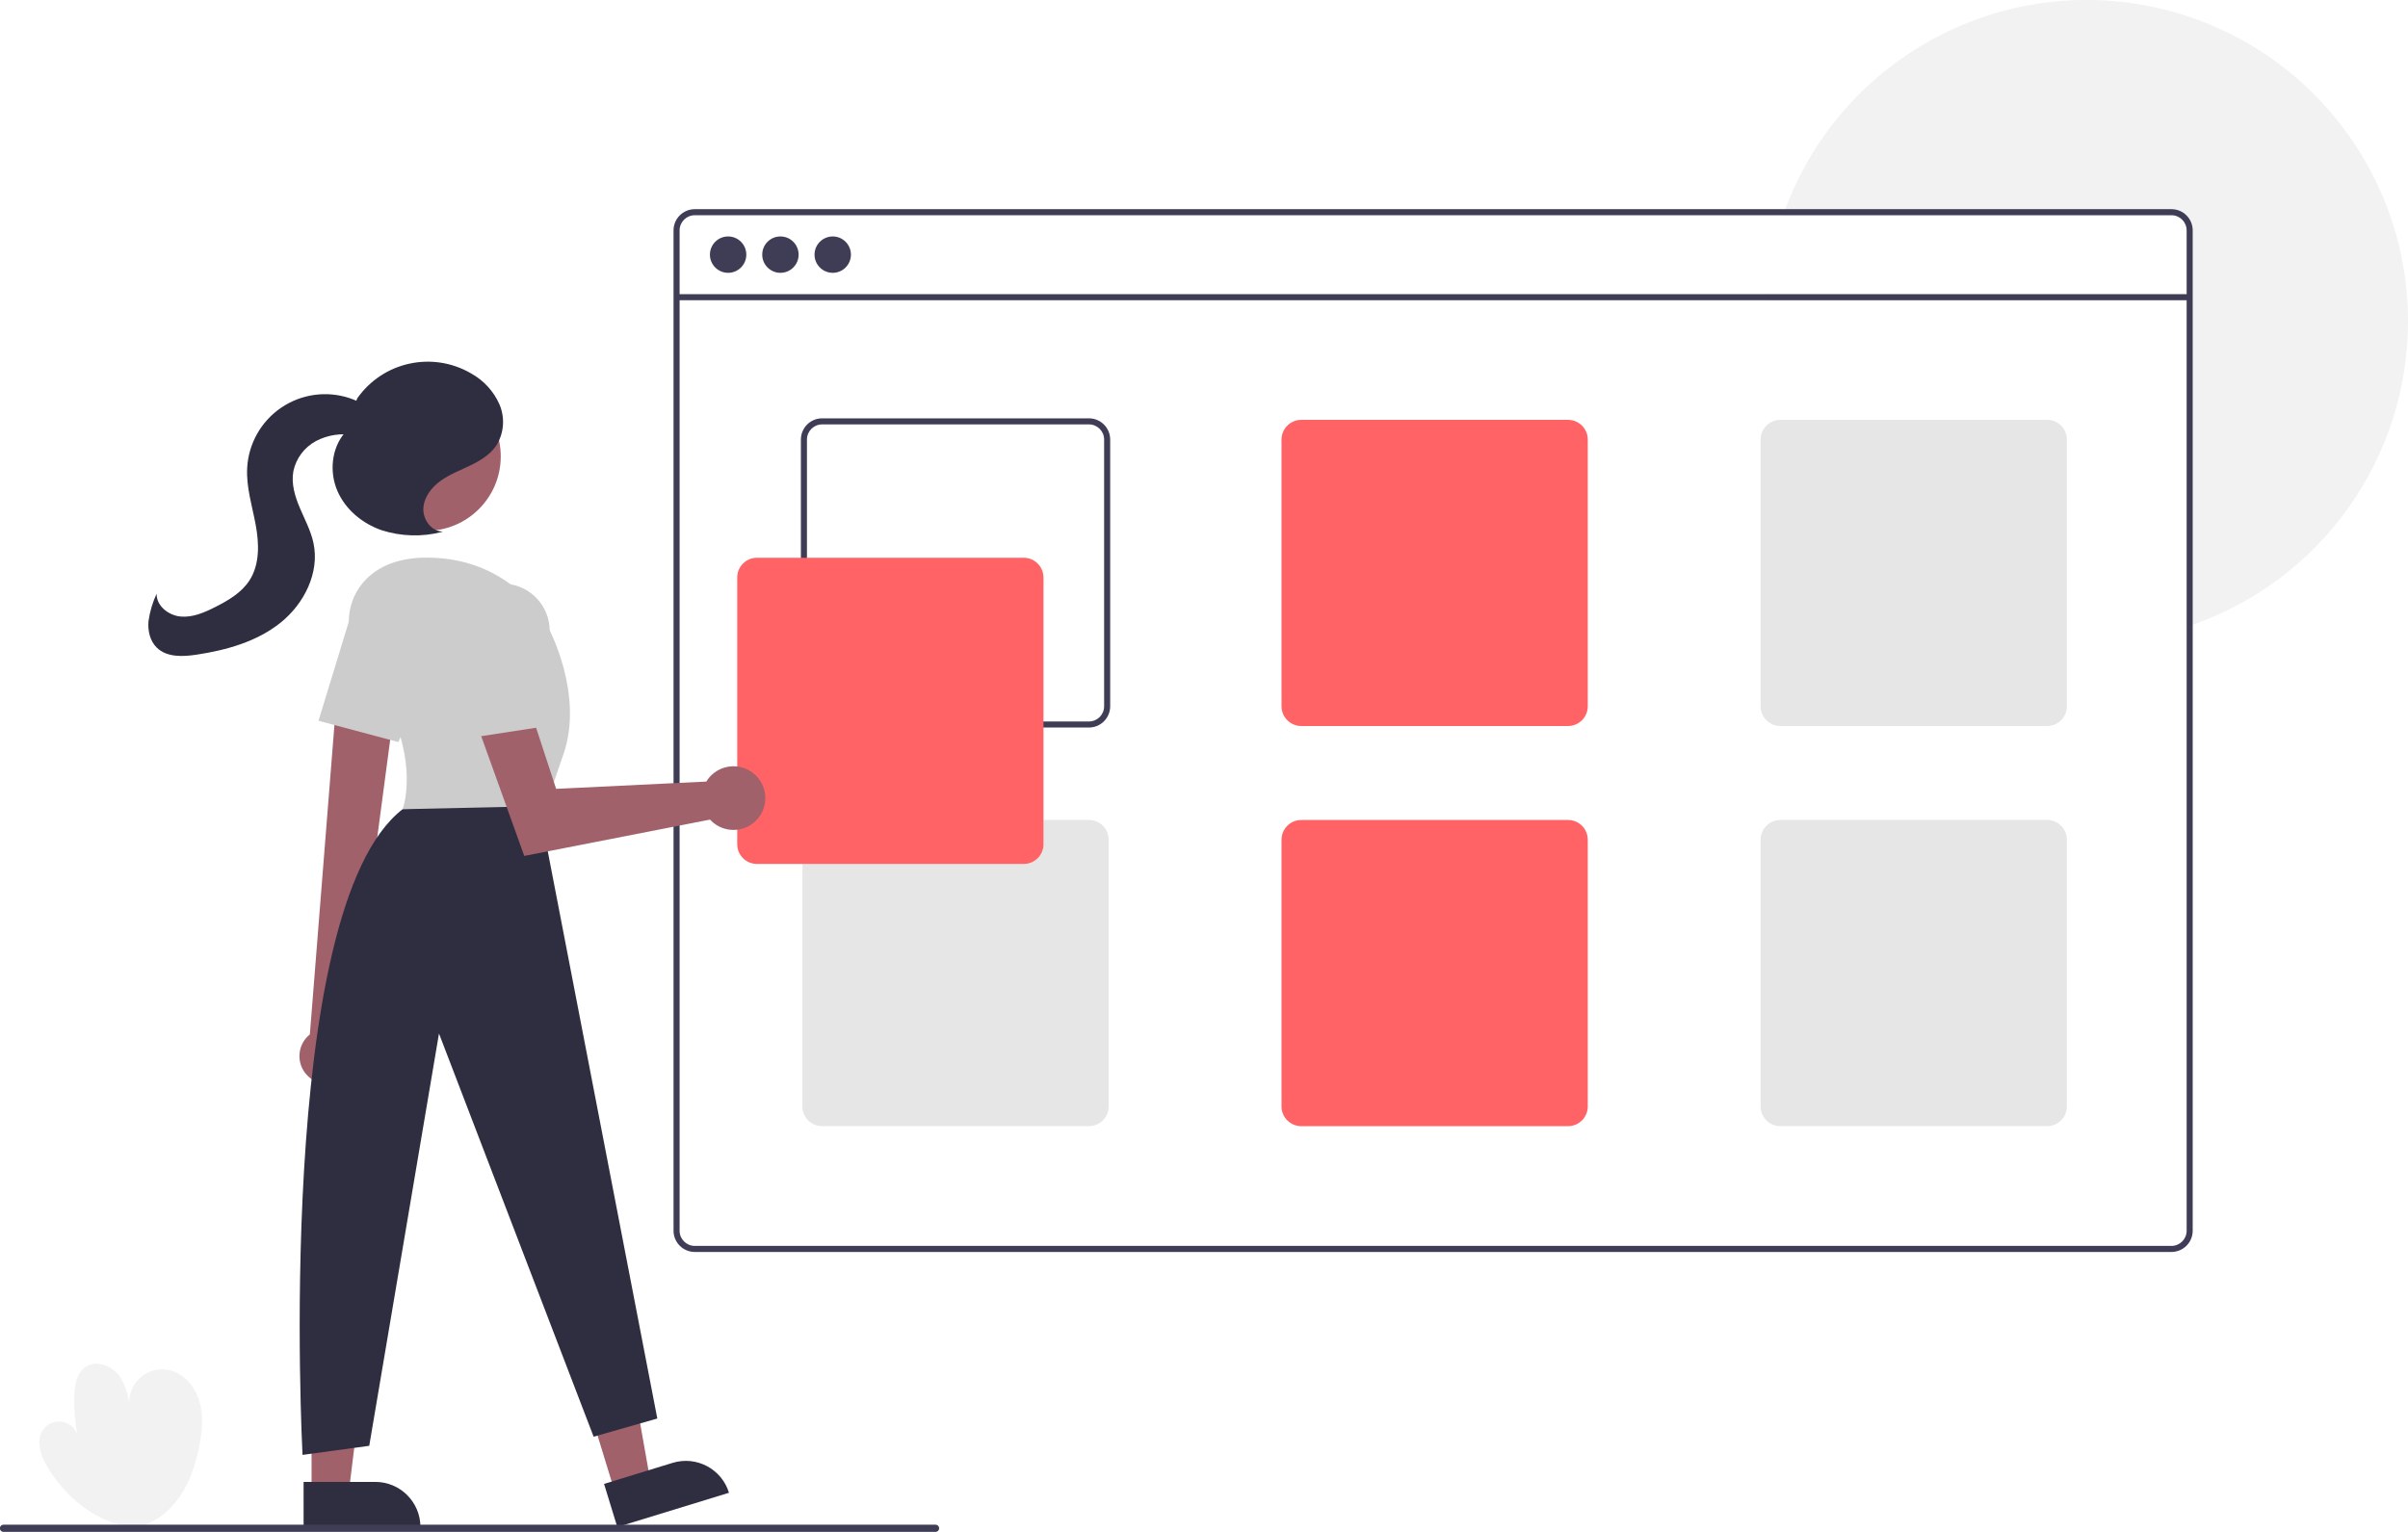
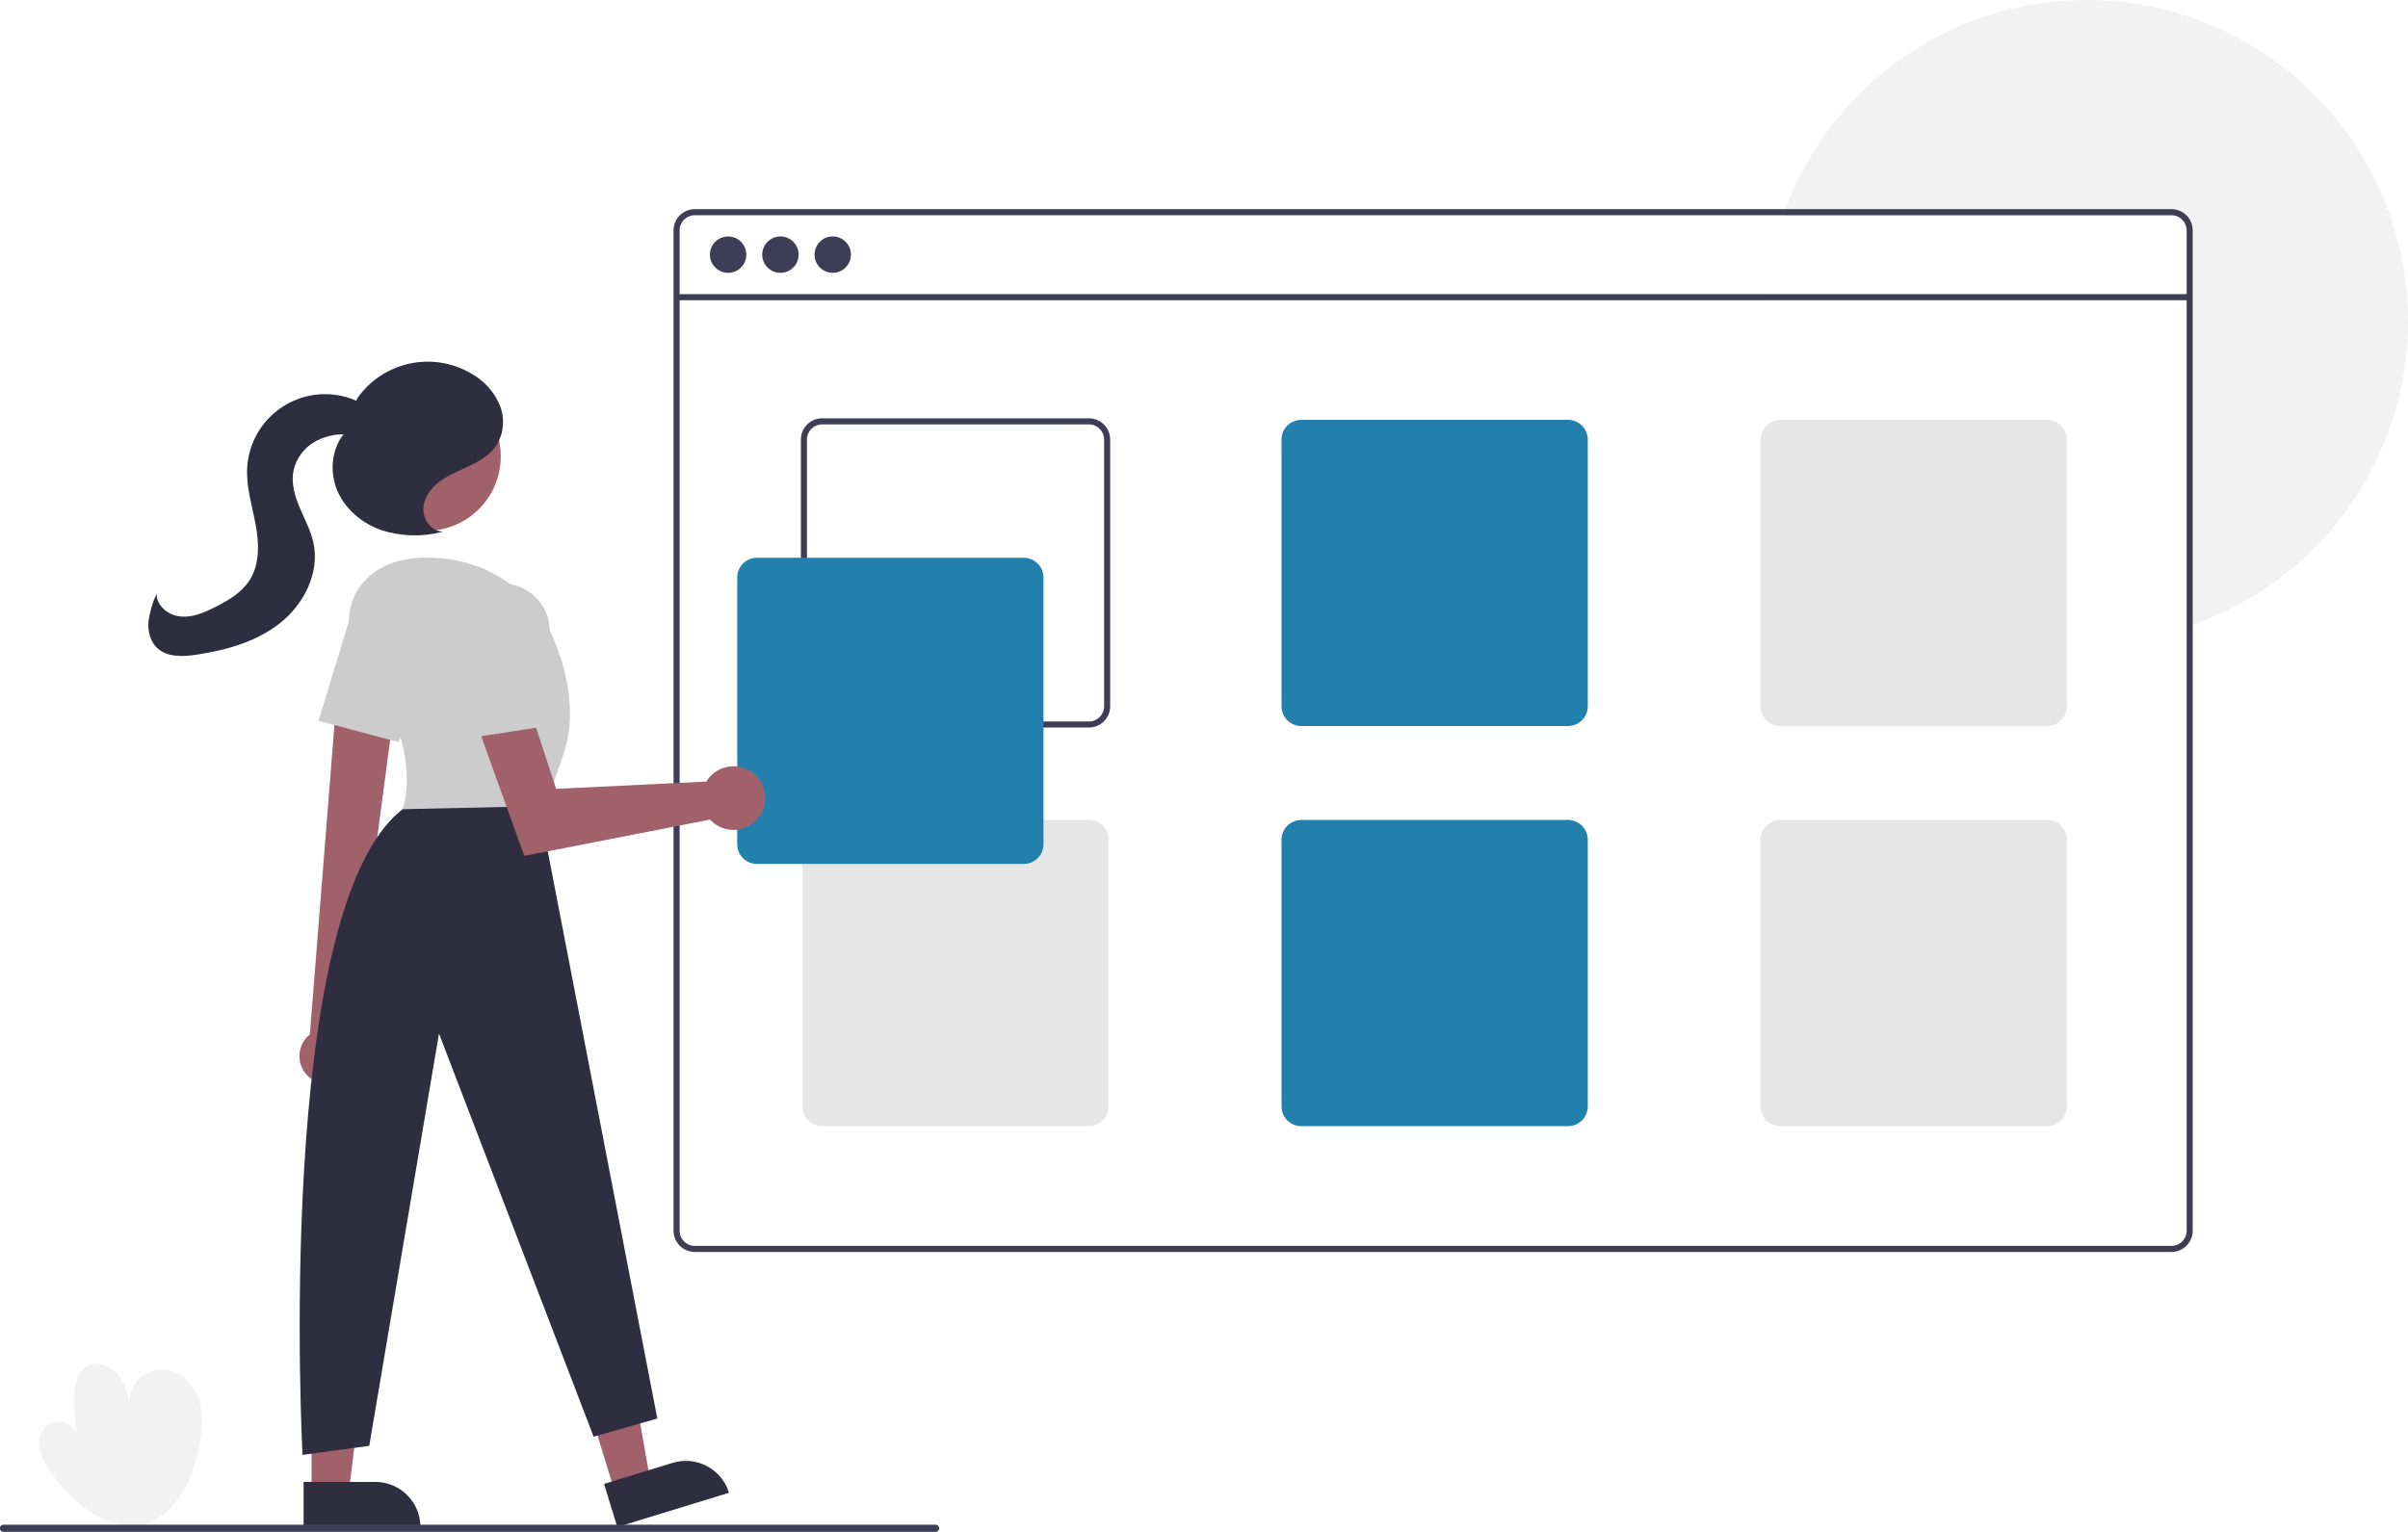
<svg xmlns="http://www.w3.org/2000/svg" id="bb43b303-7783-4b20-84ac-89898836e9dc" data-name="Layer 1" width="794.122" height="505.345" viewBox="0 0 794.122 505.345">
  <path d="M247.458,701.198c-12.251-1.008-23.067-9.871-29.218-20.514-2.063-3.569-3.476-8.251-1.14-11.647a6.409,6.409,0,0,1,11.315,1.471,62.045,62.045,0,0,1-.965-12.641c.094-3.586.772-7.641,3.754-9.635,3.459-2.313,8.445-.477,10.962,2.838s3.199,7.627,3.803,11.744a10.83,10.83,0,0,1,12.039-13.657c5.067.765,9.036,5.152,10.585,10.036s1.065,10.181.068,15.207c-1.169,5.894-3.066,11.741-6.481,16.684s-8.488,8.929-14.374,10.138Z" transform="translate(-202.9391 -197.3274)" fill="#f2f2f2" />
  <path d="M997.061,303.327a106.034,106.034,0,0,1-71,100.08c-.66.23-1.33.46-2,.67v-107.71h-138.77c.04-.67.09-1.34.15-2H924.061v-21.04a5.002,5.002,0,0,0-5-5H790.981c.23-.67.47-1.34.73-2a106.01,106.01,0,0,1,205.35,37Z" transform="translate(-202.9391 -197.3274)" fill="#f2f2f2" />
  <path d="M919.061,266.327h-487a7.008,7.008,0,0,0-7,7v330a7.008,7.008,0,0,0,7,7h487a7.008,7.008,0,0,0,7-7v-330A7.008,7.008,0,0,0,919.061,266.327Zm5,337a5.002,5.002,0,0,1-5,5h-487a5.002,5.002,0,0,1-5-5v-330a5.002,5.002,0,0,1,5-5h487a5.002,5.002,0,0,1,5,5Z" transform="translate(-202.9391 -197.3274)" fill="#3f3d56" />
  <rect x="223.122" y="97.04" width="499" height="2" fill="#3f3d56" />
  <circle cx="240.122" cy="84" r="6" fill="#3f3d56" />
  <circle cx="257.372" cy="84" r="6" fill="#3f3d56" />
  <circle cx="274.622" cy="84" r="6" fill="#3f3d56" />
  <path d="M562.061,335.327h-88a7.008,7.008,0,0,0-7,7v88a7.008,7.008,0,0,0,7,7h88a7.008,7.008,0,0,0,7-7v-88A7.008,7.008,0,0,0,562.061,335.327Zm5,95a5.002,5.002,0,0,1-5,5h-88a5.002,5.002,0,0,1-5-5v-88a5.002,5.002,0,0,1,5-5h88a5.002,5.002,0,0,1,5,5Z" transform="translate(-202.9391 -197.3274)" fill="#3f3d56" />
-   <path d="M720.061,335.827h-88a6.513,6.513,0,0,0-6.5,6.5v88a6.513,6.513,0,0,0,6.5,6.5h88a6.513,6.513,0,0,0,6.5-6.5v-88A6.513,6.513,0,0,0,720.061,335.827Z" transform="translate(-202.9391 -197.3274)" fill="#ff6366" />
+   <path d="M720.061,335.827h-88a6.513,6.513,0,0,0-6.5,6.5v88a6.513,6.513,0,0,0,6.5,6.5h88a6.513,6.513,0,0,0,6.5-6.5v-88A6.513,6.513,0,0,0,720.061,335.827Z" transform="translate(-202.9391 -197.3274)" fill="#2180ac" />
  <path d="M878.061,335.827h-88a6.513,6.513,0,0,0-6.5,6.5v88a6.513,6.513,0,0,0,6.5,6.5h88a6.513,6.513,0,0,0,6.5-6.5v-88A6.513,6.513,0,0,0,878.061,335.827Z" transform="translate(-202.9391 -197.3274)" fill="#e6e6e6" />
  <path d="M562.061,467.827h-88a6.513,6.513,0,0,0-6.5,6.5v88a6.513,6.513,0,0,0,6.5,6.5h88a6.513,6.513,0,0,0,6.5-6.5v-88A6.513,6.513,0,0,0,562.061,467.827Z" transform="translate(-202.9391 -197.3274)" fill="#e6e6e6" />
-   <path d="M720.061,467.827h-88a6.513,6.513,0,0,0-6.5,6.5v88a6.513,6.513,0,0,0,6.5,6.5h88a6.513,6.513,0,0,0,6.5-6.5v-88A6.513,6.513,0,0,0,720.061,467.827Z" transform="translate(-202.9391 -197.3274)" fill="#ff6366" />
+   <path d="M720.061,467.827h-88a6.513,6.513,0,0,0-6.5,6.5v88a6.513,6.513,0,0,0,6.5,6.5h88a6.513,6.513,0,0,0,6.5-6.5v-88A6.513,6.513,0,0,0,720.061,467.827Z" transform="translate(-202.9391 -197.3274)" fill="#2180ac" />
  <path d="M878.061,467.827h-88a6.513,6.513,0,0,0-6.5,6.5v88a6.513,6.513,0,0,0,6.5,6.5h88a6.513,6.513,0,0,0,6.5-6.5v-88A6.513,6.513,0,0,0,878.061,467.827Z" transform="translate(-202.9391 -197.3274)" fill="#e6e6e6" />
-   <path d="M540.561,482.327h-88a6.507,6.507,0,0,1-6.5-6.5v-88a6.507,6.507,0,0,1,6.5-6.5h88a6.507,6.507,0,0,1,6.5,6.5v88A6.507,6.507,0,0,1,540.561,482.327Z" transform="translate(-202.9391 -197.3274)" fill="#ff6366" />
+   <path d="M540.561,482.327h-88a6.507,6.507,0,0,1-6.5-6.5v-88a6.507,6.507,0,0,1,6.5-6.5h88a6.507,6.507,0,0,1,6.5,6.5v88A6.507,6.507,0,0,1,540.561,482.327Z" transform="translate(-202.9391 -197.3274)" fill="#2180ac" />
  <polygon points="202.746 492.088 214.466 488.491 206.17 441.573 188.872 446.881 202.746 492.088" fill="#a0616a" />
  <path d="M403.482,680.858h38.531a0,0,0,0,1,0,0v14.887a0,0,0,0,1,0,0H418.369A14.887,14.887,0,0,1,403.482,680.858v0A0,0,0,0,1,403.482,680.858Z" transform="translate(825.8911 1024.957) rotate(162.9391)" fill="#2f2e41" />
  <polygon points="102.748 492.358 115.008 492.357 120.84 445.069 102.746 445.07 102.748 492.358" fill="#a0616a" />
  <path d="M303.06,686.182h38.531a0,0,0,0,1,0,0v14.887a0,0,0,0,1,0,0H317.947A14.887,14.887,0,0,1,303.06,686.182v0a0,0,0,0,1,0,0Z" transform="translate(441.7434 1189.908) rotate(179.9974)" fill="#2f2e41" />
  <path d="M304.807,552.608a9.162,9.162,0,0,1,.318-14.046l9.505-119.695,19.331,4.83L318.484,540.456a9.212,9.212,0,0,1-13.677,12.152Z" transform="translate(-202.9391 -197.3274)" fill="#a0616a" />
  <circle cx="140.579" cy="150.555" r="24.561" fill="#a0616a" />
  <path d="M322.162,415.186c-5.542-7.608-5.713-18.087.257-25.364,3.896-4.749,10.412-8.55,21.292-8.55,29,0,40,23,40,23s12,22,5,42-7,22-7,22l-46-4S343.471,444.441,322.162,415.186Z" transform="translate(-202.9391 -197.3274)" fill="#ccc" />
  <path d="M307.977,435.095l9.91-32.421a15.502,15.502,0,0,1,21.93-9.245h0a15.53,15.53,0,0,1,7.088,20.01L334.306,442.13Z" transform="translate(-202.9391 -197.3274)" fill="#ccc" />
  <path d="M380.711,463.272l39,202-21,6-51-133-23,136-22,3s-9.65-179.945,33-213Z" transform="translate(-202.9391 -197.3274)" fill="#2f2e41" />
  <path d="M436.842,453.805a10.527,10.527,0,0,0-.963,1.349l-49.535,2.402-9.538-29.12-16.562,7.871,15.588,43.371,61.262-11.981a10.496,10.496,0,1,0-.252-13.893Z" transform="translate(-202.9391 -197.3274)" fill="#a0616a" />
  <path d="M353.314,407.177a15.501,15.501,0,0,1,16.362-17.282h0a15.53,15.53,0,0,1,14.535,15.472v31.335l-26.936,4.145Z" transform="translate(-202.9391 -197.3274)" fill="#ccc" />
  <path d="M348.92,372.666c-3.686-.016-6.53-3.897-6.365-7.58s2.639-6.923,5.619-9.093,6.475-3.492,9.798-5.087,6.617-3.586,8.669-6.648a14.716,14.716,0,0,0,1.023-13.504,21.669,21.669,0,0,0-9.333-10.224,28.378,28.378,0,0,0-37.607,8.25l-4.208,11.458c-4.288,5.156-4.968,12.813-2.332,18.98s8.248,10.806,14.581,13.011a35.794,35.794,0,0,0,19.841.595" transform="translate(-202.9391 -197.3274)" fill="#2f2e41" />
  <path d="M326.473,334.506c-1.809-2.899-4.944-4.743-8.186-5.825a25.724,25.724,0,0,0-33.832,23.003c-.344,6.314,1.634,12.489,2.795,18.705s1.393,13.082-2.034,18.396c-2.611,4.048-6.964,6.596-11.261,8.773-3.581,1.814-7.455,3.516-11.453,3.154s-8.016-3.528-7.91-7.541a32.054,32.054,0,0,0-2.682,9.08c-.281,3.156.497,6.561,2.776,8.762,3.313,3.199,8.563,2.965,13.116,2.274,9.857-1.494,19.838-4.295,27.626-10.52s12.955-16.475,10.904-26.231c-.857-4.075-2.87-7.796-4.497-11.63s-2.897-8.027-2.15-12.124a14.735,14.735,0,0,1,7.493-9.982,19.601,19.601,0,0,1,12.523-1.899c2.799.459,6.294,1.173,7.954-1.127a4.508,4.508,0,0,0-.094-4.809,13.248,13.248,0,0,0-3.593-3.56" transform="translate(-202.9391 -197.3274)" fill="#2f2e41" />
  <path d="M511.424,702.673h-307.294a1.191,1.191,0,1,1,0-2.381h307.294a1.191,1.191,0,1,1,0,2.381Z" transform="translate(-202.9391 -197.3274)" fill="#3f3d56" />
</svg>
